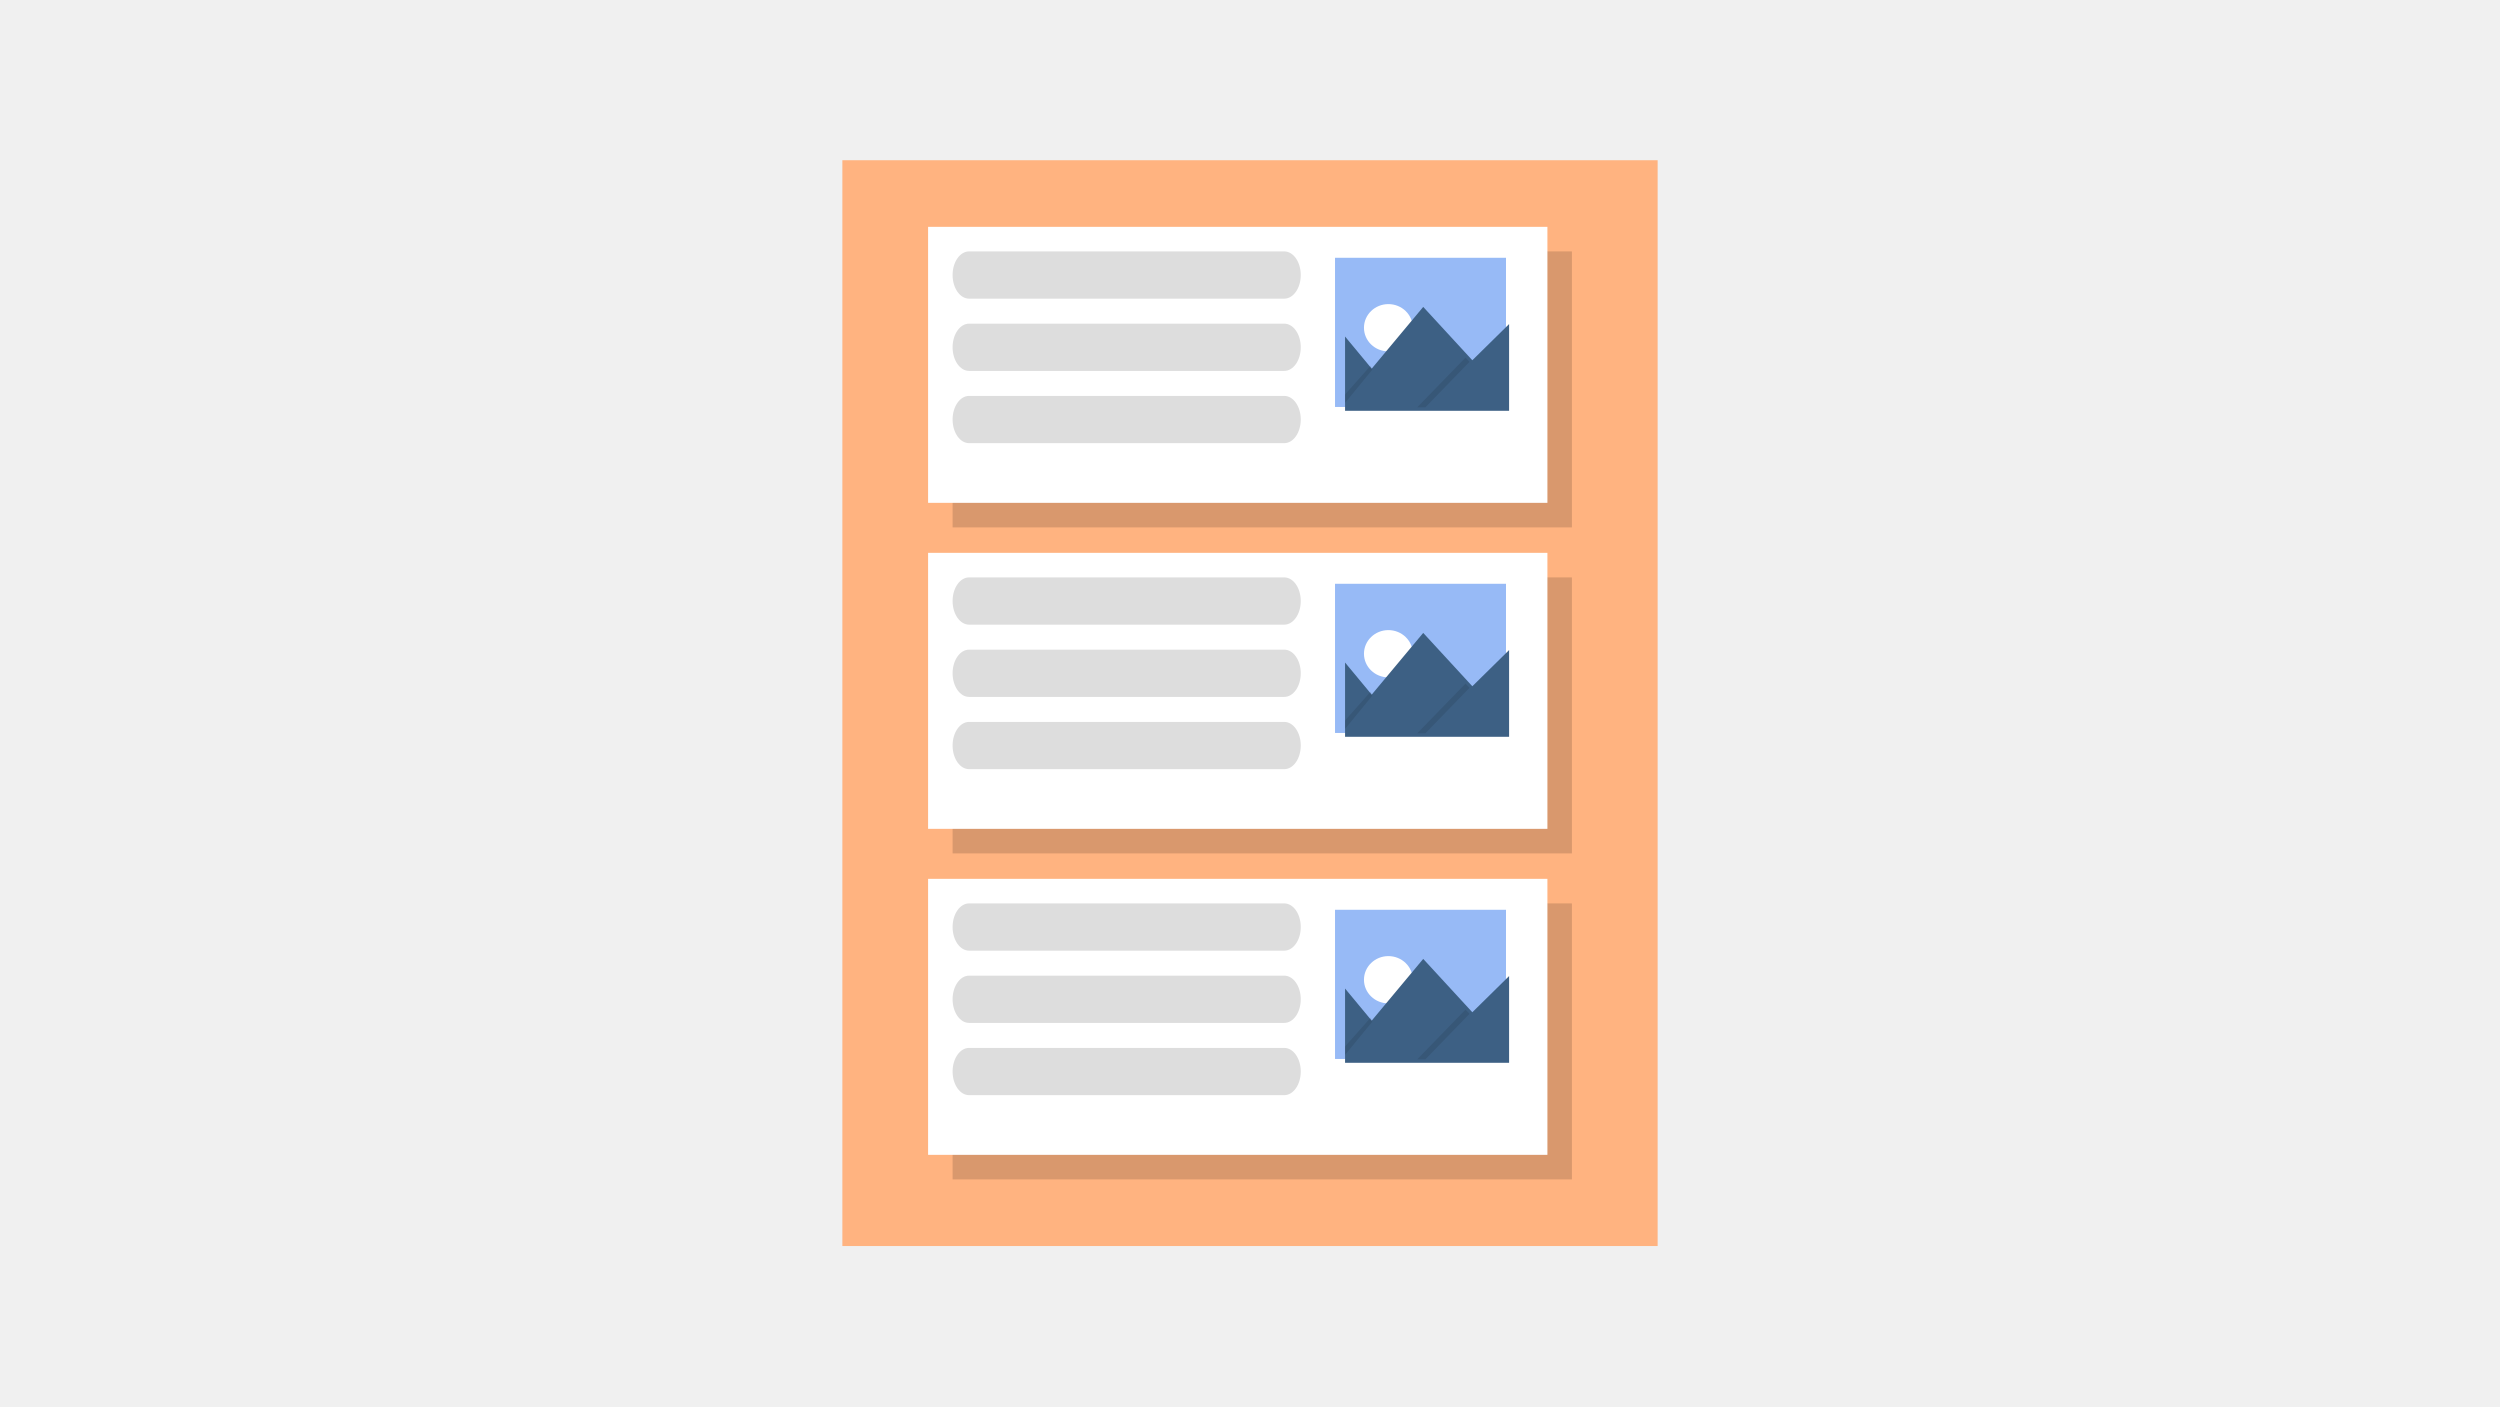
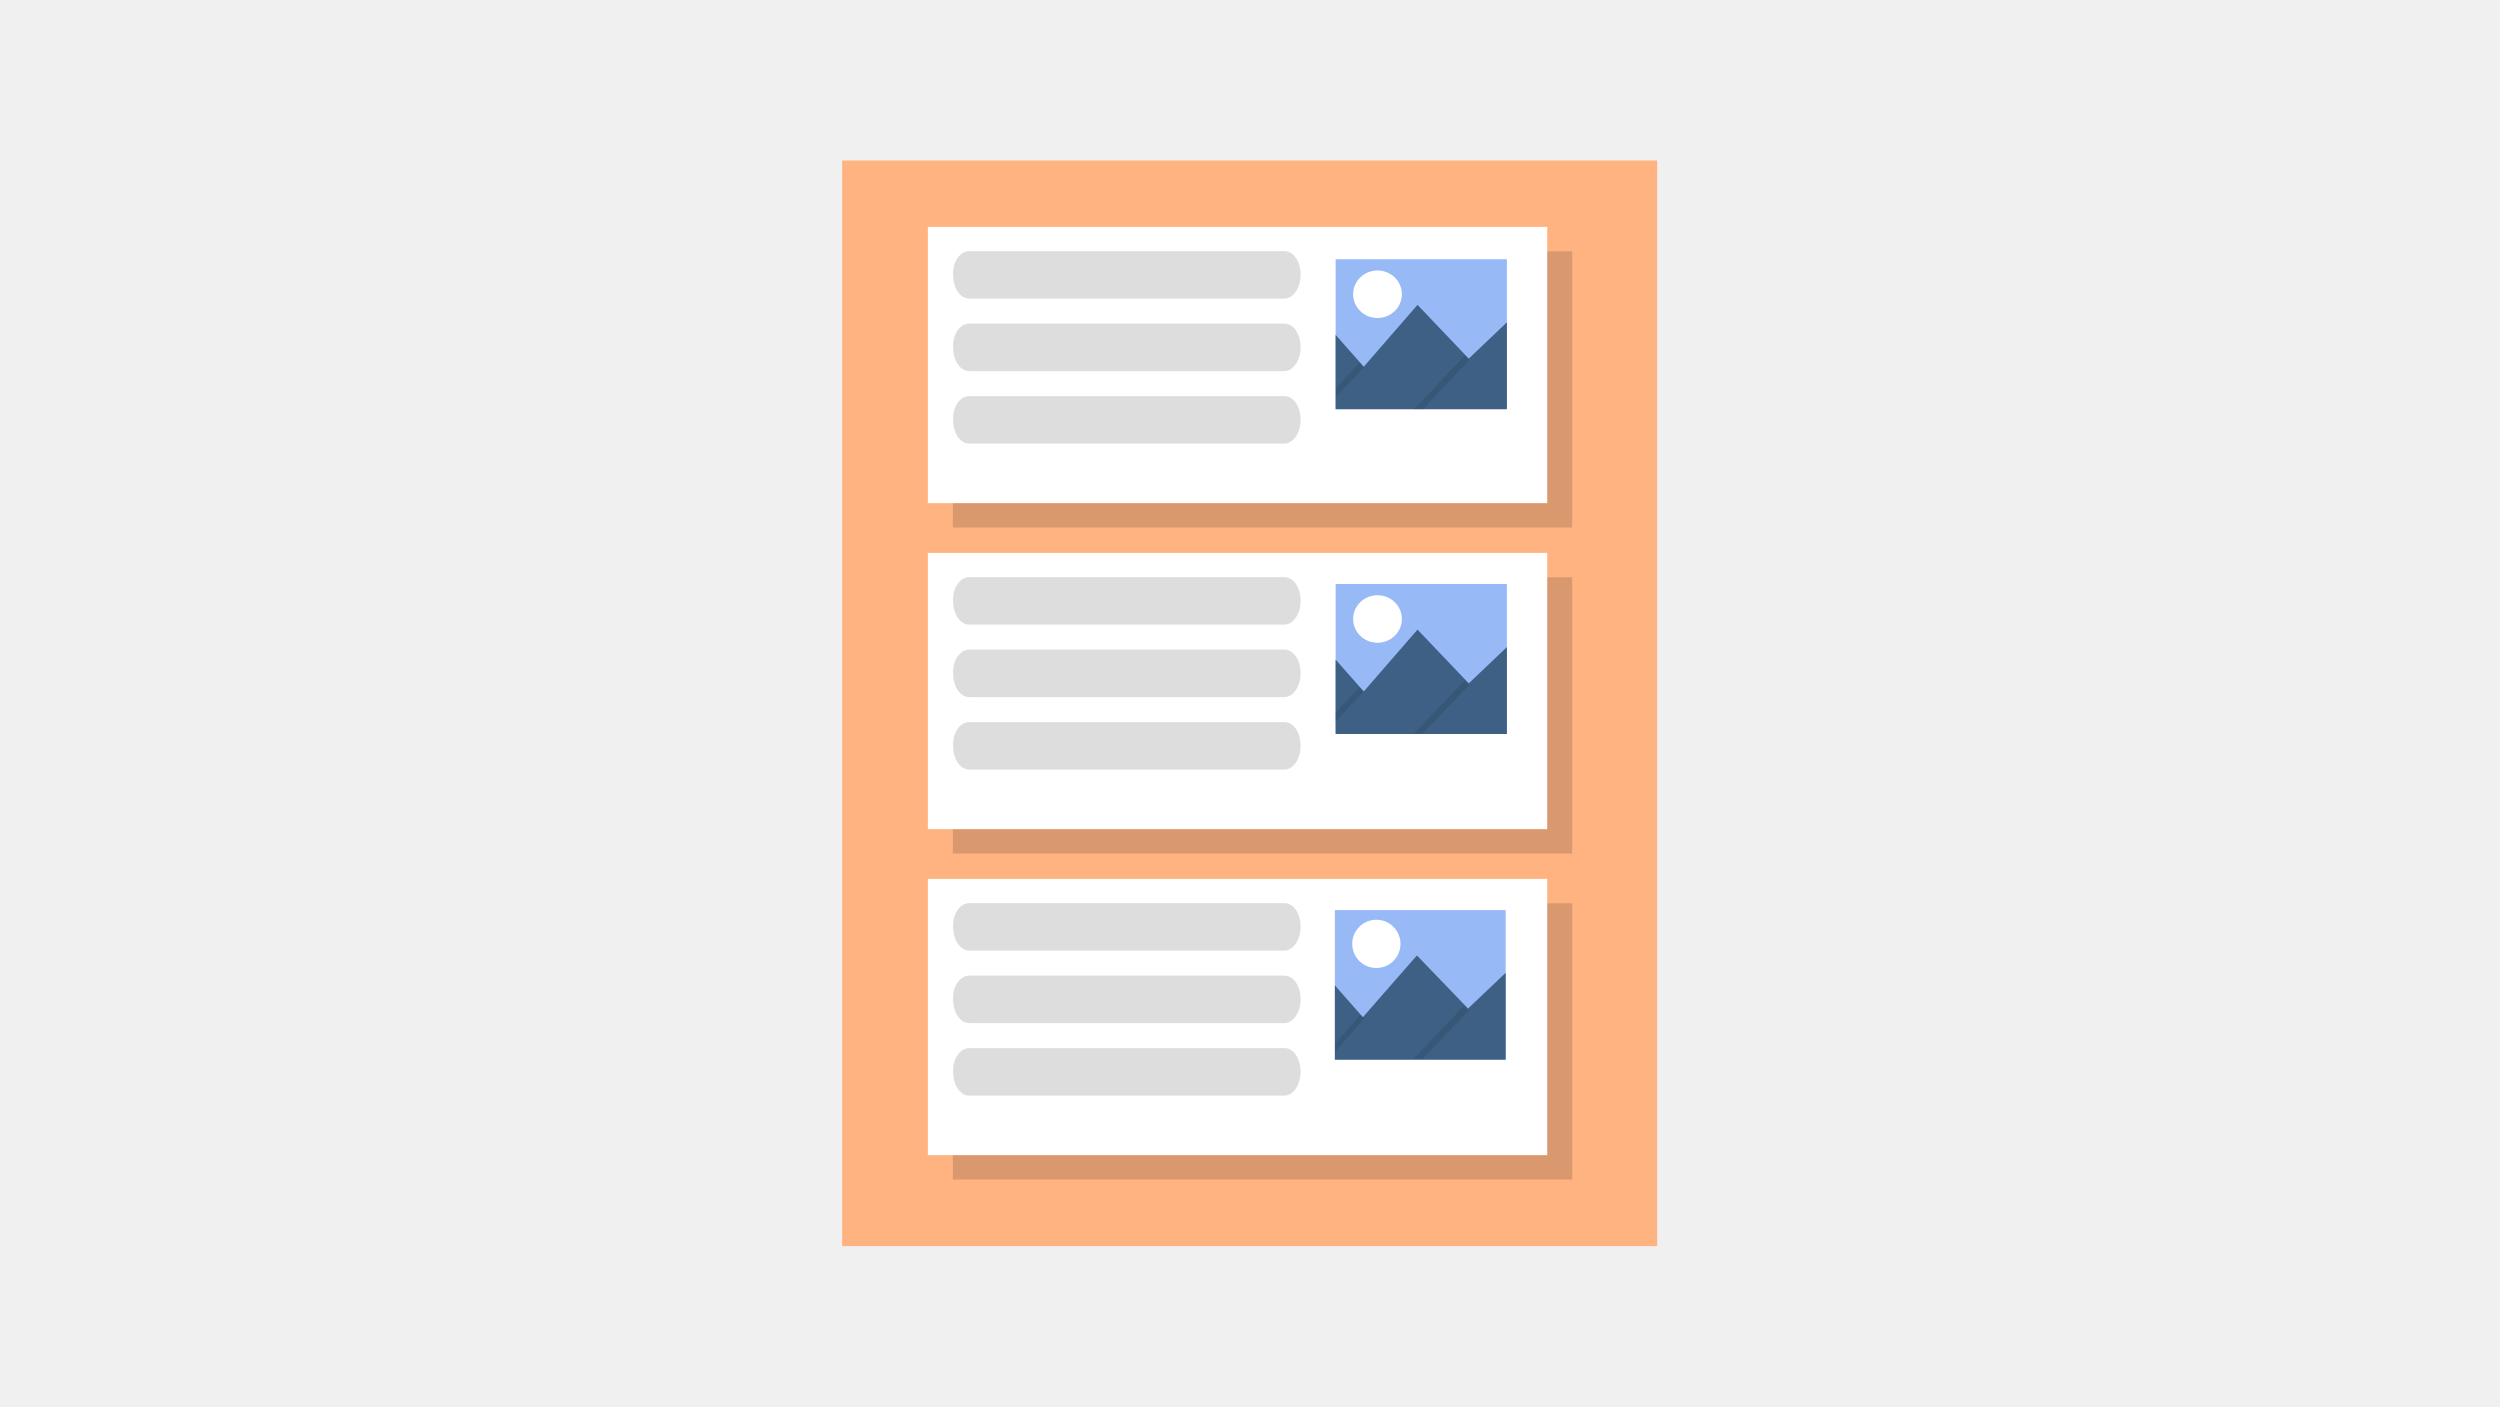
- <svg xmlns="http://www.w3.org/2000/svg" viewBox="0 0 400 225" version="1.1" id="svg1096">
-   <defs id="defs988">
-     <style id="style986">
-       .cls-1 {
-         isolation: isolate;
-       }
- 
-       .cls-2 {
-         fill: #55b4ee;
-       }
- 
-       .cls-3 {
-         opacity: 0.15;
-         mix-blend-mode: multiply;
-       }
- 
-       .cls-4 {
-         fill: #fff;
-       }
- 
-       .cls-5 {
-         fill: #6cd389;
-       }
- 
-       .cls-6 {
-         fill: #239630;
-       }
- 
-       .cls-7 {
-         fill: #ddd;
-       }
- 
-       .cls-8 {
-         fill: #97baf6;
-       }
- 
-       .cls-9 {
-         fill: #3d6084;
-       }
- 
-       .cls-10 {
-         opacity: 0.1;
-       }
- 
-       .cls-11 {
-         fill: none;
-       }
-     </style>
-   </defs>
-   <rect class="cls-11" width="400" height="225" id="rect1090" x="0" y="0" style="isolation:isolate" />
+ <svg xmlns="http://www.w3.org/2000/svg" version="1.1" id="svg1096" x="0px" y="0px" viewBox="0 0 400 225" style="enable-background:new 0 0 400 225;" xml:space="preserve">
+   <style type="text/css">
+ 	.st0{fill:none;}
+ 	.st1{fill:#FFB380;}
+ 	.st2{opacity:0.15;}
+ 	.st3{fill:#FFFFFF;}
+ 	.st4{fill:#97BAF6;}
+ 	.st5{fill:#3D6084;}
+ 	.st6{opacity:0.1;}
+ 	.st7{fill:#DDDDDD;}
+ </style>
+   <rect id="rect1090" class="st0" width="400" height="225" />
  <g id="g3361" transform="translate(96.84496,-320.3217)">
-     <rect class="cls-2" x="37.935" y="345.957" width="130.44" height="173.73" id="rect992-6" style="isolation:isolate;fill:#ffb380" />
+     <rect id="rect992-6" x="37.9" y="346" class="st1" width="130.4" height="173.7" />
    <g id="g3197" transform="translate(0,-8.793912)">
      <g id="g2527" transform="translate(-1.544997,-43.60609)">
-         <g id="g1040-9" transform="translate(-100.845,319.3267)" style="isolation:isolate">
-           <g class="cls-3" id="g1036-2">
-             <rect x="157.96" y="93.62" width="99.09" height="44.16" id="rect1034-0" />
+         <g id="g1040-9" transform="translate(-100.845,319.3267)">
+           <g id="g1036-2" class="st2">
+             <rect id="rect1034-0" x="158" y="93.6" width="99.1" height="44.2" />
          </g>
-           <rect class="cls-4" x="154.04" y="89.69" width="99.09" height="44.16" id="rect1038-2" />
+           <rect id="rect1038-2" x="154" y="89.7" class="st3" width="99.1" height="44.2" />
        </g>
-         <g id="g2232" transform="matrix(1.543893,0,0,1.543893,-79.49277,-225.1538)">
-           <rect class="cls-8" x="128.115" y="413.967" width="17.72" height="15.46" id="rect1070-1" style="isolation:isolate" />
-           <ellipse class="cls-4" cx="133.645" cy="421.217" rx="2.53" ry="2.45" id="ellipse1072-9" style="isolation:isolate" />
-           <polygon class="cls-9" points="236.06,110.5 238.32,110.5 247,110.5 247,109.28 247,101.51 243.19,105.26 238.1,99.73 232.76,106.13 230,102.8 230,109.7 230,110.5 " id="polygon1074-4" transform="translate(-100.845,319.3267)" style="isolation:isolate" />
-           <g class="cls-10" id="g1078-7" transform="translate(-100.845,319.3267)" style="isolation:isolate">
-             <polygon points="237.48,110.14 238.32,110.14 242.9,105.42 242.48,104.99 " id="polygon1076-8" />
+         <rect id="rect1070-1-1-4_00000165231076314832896500000017332380654072969627_" x="118.4" y="414.2" class="st4" width="27.4" height="23.9" />
+         <ellipse id="ellipse1072-9-5-4_00000048461589204556326680000014362574162309755029_" class="st3" cx="125.1" cy="419.8" rx="3.9" ry="3.8" />
+         <polygon class="st5" points="145.8,424.3 139.7,430.1 131.5,421.5 122.9,431.4 118.4,426.3 118.4,438.2 145.8,438.2    " />
+         <g id="g1078-7-4-0_00000016057332391741327470000001013334624002027697_" transform="translate(-100.845,319.3267)" class="st6">
+           <polygon id="polygon1076-8-7-7_00000179611323215018273970000012860887060942215297_" points="233.2,118.9 240.6,111       239.9,110.3 231.8,118.9     " />
+         </g>
+         <g id="g1078-7-4-0_00000158715620903778703840000007502246428297512104_" transform="translate(-100.845,319.3267)" class="st6">
+           <polygon points="219.3,116.9 223.7,112.2 223.1,111.4 219.3,115.5     " />
+         </g>
+         <path id="rect1008-2-3" class="st7" d="M59.8,412.9h50.4c1.5,0,2.6,1.7,2.6,3.8l0,0c0,2.1-1.2,3.8-2.6,3.8H59.8     c-1.5,0-2.6-1.7-2.6-3.8l0,0C57.1,414.6,58.3,412.9,59.8,412.9z" />
+         <path id="rect1008-2-3-6" class="st7" d="M59.8,424.5h50.4c1.5,0,2.6,1.7,2.6,3.8l0,0c0,2.1-1.2,3.8-2.6,3.8H59.8     c-1.5,0-2.6-1.7-2.6-3.8l0,0C57.1,426.2,58.3,424.5,59.8,424.5z" />
+         <path id="rect1008-2-3-6-1" class="st7" d="M59.8,436.1h50.4c1.5,0,2.6,1.7,2.6,3.8l0,0c0,2.1-1.2,3.8-2.6,3.8H59.8     c-1.5,0-2.6-1.7-2.6-3.8l0,0C57.1,437.8,58.3,436.1,59.8,436.1z" />
+       </g>
+       <g id="g2527-0" transform="translate(-1.544997,8.553909)">
+         <g id="g1040-9-6" transform="translate(-100.845,319.3267)">
+           <g id="g1036-2-3" class="st2">
+             <rect id="rect1034-0-2" x="158" y="93.6" width="99.1" height="44.2" />
          </g>
-           <g class="cls-10" id="g1082-4" transform="translate(-100.845,319.3267)" style="isolation:isolate">
-             <polygon points="230,108.81 230,109.68 232.82,106.24 232.66,105.81 " id="polygon1080-5" />
+           <rect id="rect1038-2-0" x="154" y="89.7" class="st3" width="99.1" height="44.2" />
+         </g>
+         <path id="rect1008-2-3-69" class="st7" d="M59.8,412.9h50.4c1.5,0,2.6,1.7,2.6,3.8l0,0c0,2.1-1.2,3.8-2.6,3.8H59.8     c-1.5,0-2.6-1.7-2.6-3.8l0,0C57.1,414.6,58.3,412.9,59.8,412.9z" />
+         <path id="rect1008-2-3-6-3" class="st7" d="M59.8,424.5h50.4c1.5,0,2.6,1.7,2.6,3.8l0,0c0,2.1-1.2,3.8-2.6,3.8H59.8     c-1.5,0-2.6-1.7-2.6-3.8l0,0C57.1,426.2,58.3,424.5,59.8,424.5z" />
+         <path id="rect1008-2-3-6-1-7" class="st7" d="M59.8,436.1h50.4c1.5,0,2.6,1.7,2.6,3.8l0,0c0,2.1-1.2,3.8-2.6,3.8H59.8     c-1.5,0-2.6-1.7-2.6-3.8l0,0C57.1,437.8,58.3,436.1,59.8,436.1z" />
+         <rect id="rect1070-1-1-4_00000006698422848602714600000005198359675258558613_" x="118.4" y="414" class="st4" width="27.4" height="23.9" />
+         <ellipse id="ellipse1072-9-5-4_00000144331045885265713440000005527401128947190714_" class="st3" cx="125.1" cy="419.6" rx="3.9" ry="3.8" />
+         <polygon class="st5" points="145.8,424.1 139.7,429.9 131.5,421.3 122.9,431.2 118.4,426.1 118.4,438 145.8,438    " />
+         <g id="g1078-7-4-0_00000178169456410097221600000015436231361151990426_" transform="translate(-100.845,319.3267)" class="st6">
+           <polygon id="polygon1076-8-7-7_00000047750152072752896650000010806185844838572187_" points="233.2,118.6 240.6,110.8       239.9,110.1 231.8,118.6     " />
+         </g>
+         <g id="g1078-7-4-0_00000004521542296545175930000003315027364598925206_" transform="translate(-100.845,319.3267)" class="st6">
+           <polygon points="219.2,116.7 223.7,111.9 223.1,111.2 219.2,115.3     " />
+         </g>
+       </g>
+       <g id="g2527-0-4" transform="translate(-1.544997,60.71391)">
+         <g id="g1040-9-6-5" transform="translate(-100.845,319.3267)">
+           <g id="g1036-2-3-2" class="st2">
+             <rect id="rect1034-0-2-5" x="158" y="93.6" width="99.1" height="44.2" />
+           </g>
+           <rect id="rect1038-2-0-4" x="154" y="89.7" class="st3" width="99.1" height="44.2" />
+         </g>
+         <g id="g2232-6-7" transform="matrix(1.543893,0,0,1.543893,-79.49277,-225.1538)">
+           <rect id="rect1070-1-1-4" x="128.1" y="414" class="st4" width="17.7" height="15.5" />
+           <ellipse id="ellipse1072-9-5-4" class="st3" cx="132.4" cy="417.5" rx="2.5" ry="2.5" />
+           <polygon class="st5" points="145.8,420.5 141.9,424.2 136.6,418.7 131,425.1 128.1,421.8 128.1,429.5 145.8,429.5     " />
+           <g id="g1078-7-4-0" transform="translate(-100.845,319.3267)" class="st6">
+             <polygon id="polygon1076-8-7-7" points="238,110.1 242.8,105.1 242.3,104.6 237.1,110.1      " />
+           </g>
+           <g id="g1082-4-6-8" transform="translate(-100.845,319.3267)" class="st6">
+             <polygon id="polygon1080-5-5-6" points="229,109.3 232,105.9 231.6,105.5 229,108.5      " />
          </g>
        </g>
-         <rect class="cls-7" x="57.115" y="412.947" width="55.707" height="7.56" rx="2.64" ry="3.78" id="rect1008-2-3" style="isolation:isolate;fill:#dddddd;stroke-width:0.836" />
-         <rect class="cls-7" x="57.115" y="424.507" width="55.707" height="7.56" rx="2.64" ry="3.78" id="rect1008-2-3-6" style="isolation:isolate;fill:#dddddd;stroke-width:0.836" />
-         <rect class="cls-7" x="57.115" y="436.067" width="55.707" height="7.56" rx="2.64" ry="3.78" id="rect1008-2-3-6-1" style="isolation:isolate;fill:#dddddd;stroke-width:0.836" />
-       </g>
-       <g id="g2527-0" transform="translate(-1.544997,8.553909)">
-         <g id="g1040-9-6" transform="translate(-100.845,319.3267)" style="isolation:isolate">
-           <g class="cls-3" id="g1036-2-3">
-             <rect x="157.96" y="93.62" width="99.09" height="44.16" id="rect1034-0-2" />
-           </g>
-           <rect class="cls-4" x="154.04" y="89.69" width="99.09" height="44.16" id="rect1038-2-0" />
-         </g>
-         <g id="g2232-6" transform="matrix(1.543893,0,0,1.543893,-79.49277,-225.1538)">
-           <rect class="cls-8" x="128.115" y="413.967" width="17.72" height="15.46" id="rect1070-1-1" style="isolation:isolate" />
-           <ellipse class="cls-4" cx="133.645" cy="421.217" rx="2.53" ry="2.45" id="ellipse1072-9-5" style="isolation:isolate" />
-           <polygon class="cls-9" points="230,110.5 236.06,110.5 238.32,110.5 247,110.5 247,109.28 247,101.51 243.19,105.26 238.1,99.73 232.76,106.13 230,102.8 230,109.7 " id="polygon1074-4-5" transform="translate(-100.845,319.3267)" style="isolation:isolate" />
-           <g class="cls-10" id="g1078-7-4" transform="translate(-100.845,319.3267)" style="isolation:isolate">
-             <polygon points="242.9,105.42 242.48,104.99 237.48,110.14 238.32,110.14 " id="polygon1076-8-7" />
-           </g>
-           <g class="cls-10" id="g1082-4-6" transform="translate(-100.845,319.3267)" style="isolation:isolate">
-             <polygon points="232.82,106.24 232.66,105.81 230,108.81 230,109.68 " id="polygon1080-5-5" />
-           </g>
-         </g>
-         <rect class="cls-7" x="57.115" y="412.947" width="55.707" height="7.56" rx="2.64" ry="3.78" id="rect1008-2-3-69" style="isolation:isolate;fill:#dddddd;stroke-width:0.836" />
-         <rect class="cls-7" x="57.115" y="424.507" width="55.707" height="7.56" rx="2.64" ry="3.78" id="rect1008-2-3-6-3" style="isolation:isolate;fill:#dddddd;stroke-width:0.836" />
-         <rect class="cls-7" x="57.115" y="436.067" width="55.707" height="7.56" rx="2.64" ry="3.78" id="rect1008-2-3-6-1-7" style="isolation:isolate;fill:#dddddd;stroke-width:0.836" />
-       </g>
-       <g id="g2527-0-4" transform="translate(-1.544997,60.71391)">
-         <g id="g1040-9-6-5" transform="translate(-100.845,319.3267)" style="isolation:isolate">
-           <g class="cls-3" id="g1036-2-3-2">
-             <rect x="157.96" y="93.62" width="99.09" height="44.16" id="rect1034-0-2-5" />
-           </g>
-           <rect class="cls-4" x="154.04" y="89.69" width="99.09" height="44.16" id="rect1038-2-0-4" />
-         </g>
-         <g id="g2232-6-7" transform="matrix(1.543893,0,0,1.543893,-79.49277,-225.1538)">
-           <rect class="cls-8" x="128.115" y="413.967" width="17.72" height="15.46" id="rect1070-1-1-4" style="isolation:isolate" />
-           <ellipse class="cls-4" cx="133.645" cy="421.217" rx="2.53" ry="2.45" id="ellipse1072-9-5-4" style="isolation:isolate" />
-           <polygon class="cls-9" points="230,110.5 236.06,110.5 238.32,110.5 247,110.5 247,109.28 247,101.51 243.19,105.26 238.1,99.73 232.76,106.13 230,102.8 230,109.7 " id="polygon1074-4-5-3" transform="translate(-100.845,319.3267)" style="isolation:isolate" />
-           <g class="cls-10" id="g1078-7-4-0" transform="translate(-100.845,319.3267)" style="isolation:isolate">
-             <polygon points="238.32,110.14 242.9,105.42 242.48,104.99 237.48,110.14 " id="polygon1076-8-7-7" />
-           </g>
-           <g class="cls-10" id="g1082-4-6-8" transform="translate(-100.845,319.3267)" style="isolation:isolate">
-             <polygon points="230,109.68 232.82,106.24 232.66,105.81 230,108.81 " id="polygon1080-5-5-6" />
-           </g>
-         </g>
-         <rect class="cls-7" x="57.115" y="412.947" width="55.707" height="7.56" rx="2.64" ry="3.78" id="rect1008-2-3-69-8" style="isolation:isolate;fill:#dddddd;stroke-width:0.836" />
-         <rect class="cls-7" x="57.115" y="424.507" width="55.707" height="7.56" rx="2.64" ry="3.78" id="rect1008-2-3-6-3-8" style="isolation:isolate;fill:#dddddd;stroke-width:0.836" />
-         <rect class="cls-7" x="57.115" y="436.067" width="55.707" height="7.56" rx="2.64" ry="3.78" id="rect1008-2-3-6-1-7-4" style="isolation:isolate;fill:#dddddd;stroke-width:0.836" />
+         <path id="rect1008-2-3-69-8" class="st7" d="M59.8,412.9h50.4c1.5,0,2.6,1.7,2.6,3.8l0,0c0,2.1-1.2,3.8-2.6,3.8H59.8     c-1.5,0-2.6-1.7-2.6-3.8l0,0C57.1,414.6,58.3,412.9,59.8,412.9z" />
+         <path id="rect1008-2-3-6-3-8" class="st7" d="M59.8,424.5h50.4c1.5,0,2.6,1.7,2.6,3.8l0,0c0,2.1-1.2,3.8-2.6,3.8H59.8     c-1.5,0-2.6-1.7-2.6-3.8l0,0C57.1,426.2,58.3,424.5,59.8,424.5z" />
+         <path id="rect1008-2-3-6-1-7-4" class="st7" d="M59.8,436.1h50.4c1.5,0,2.6,1.7,2.6,3.8l0,0c0,2.1-1.2,3.8-2.6,3.8H59.8     c-1.5,0-2.6-1.7-2.6-3.8l0,0C57.1,437.8,58.3,436.1,59.8,436.1z" />
      </g>
    </g>
  </g>
</svg>
